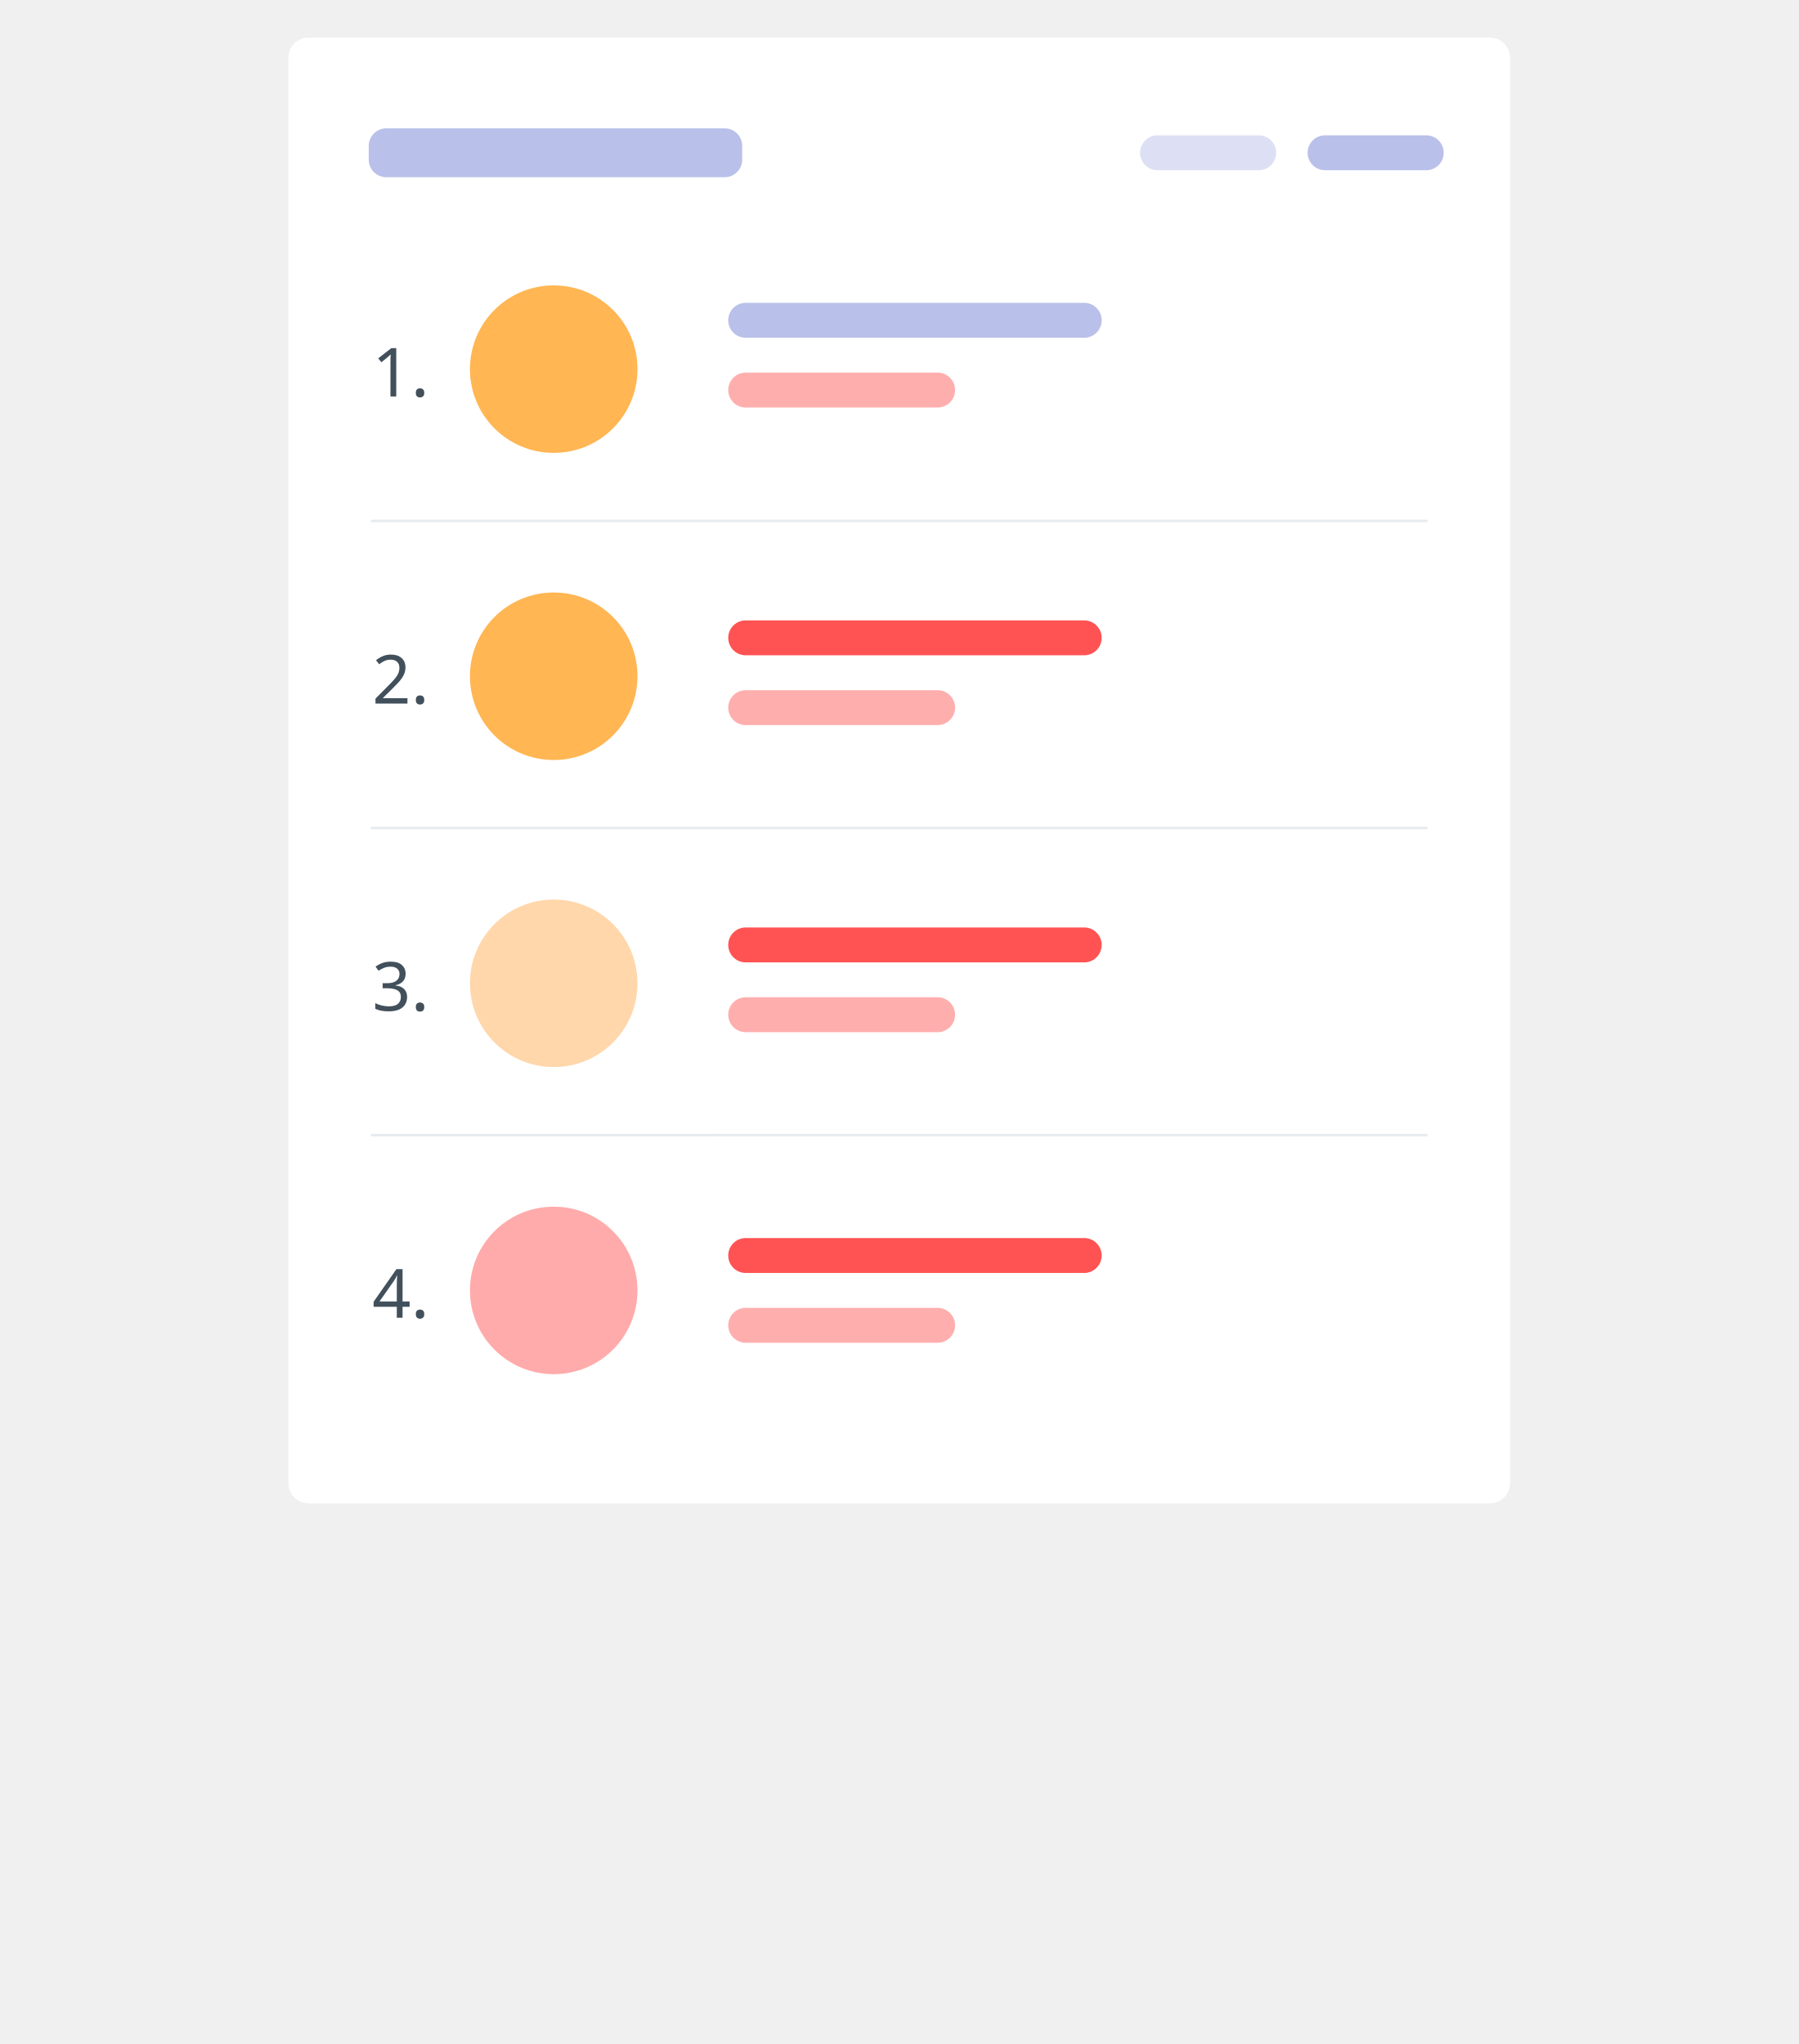
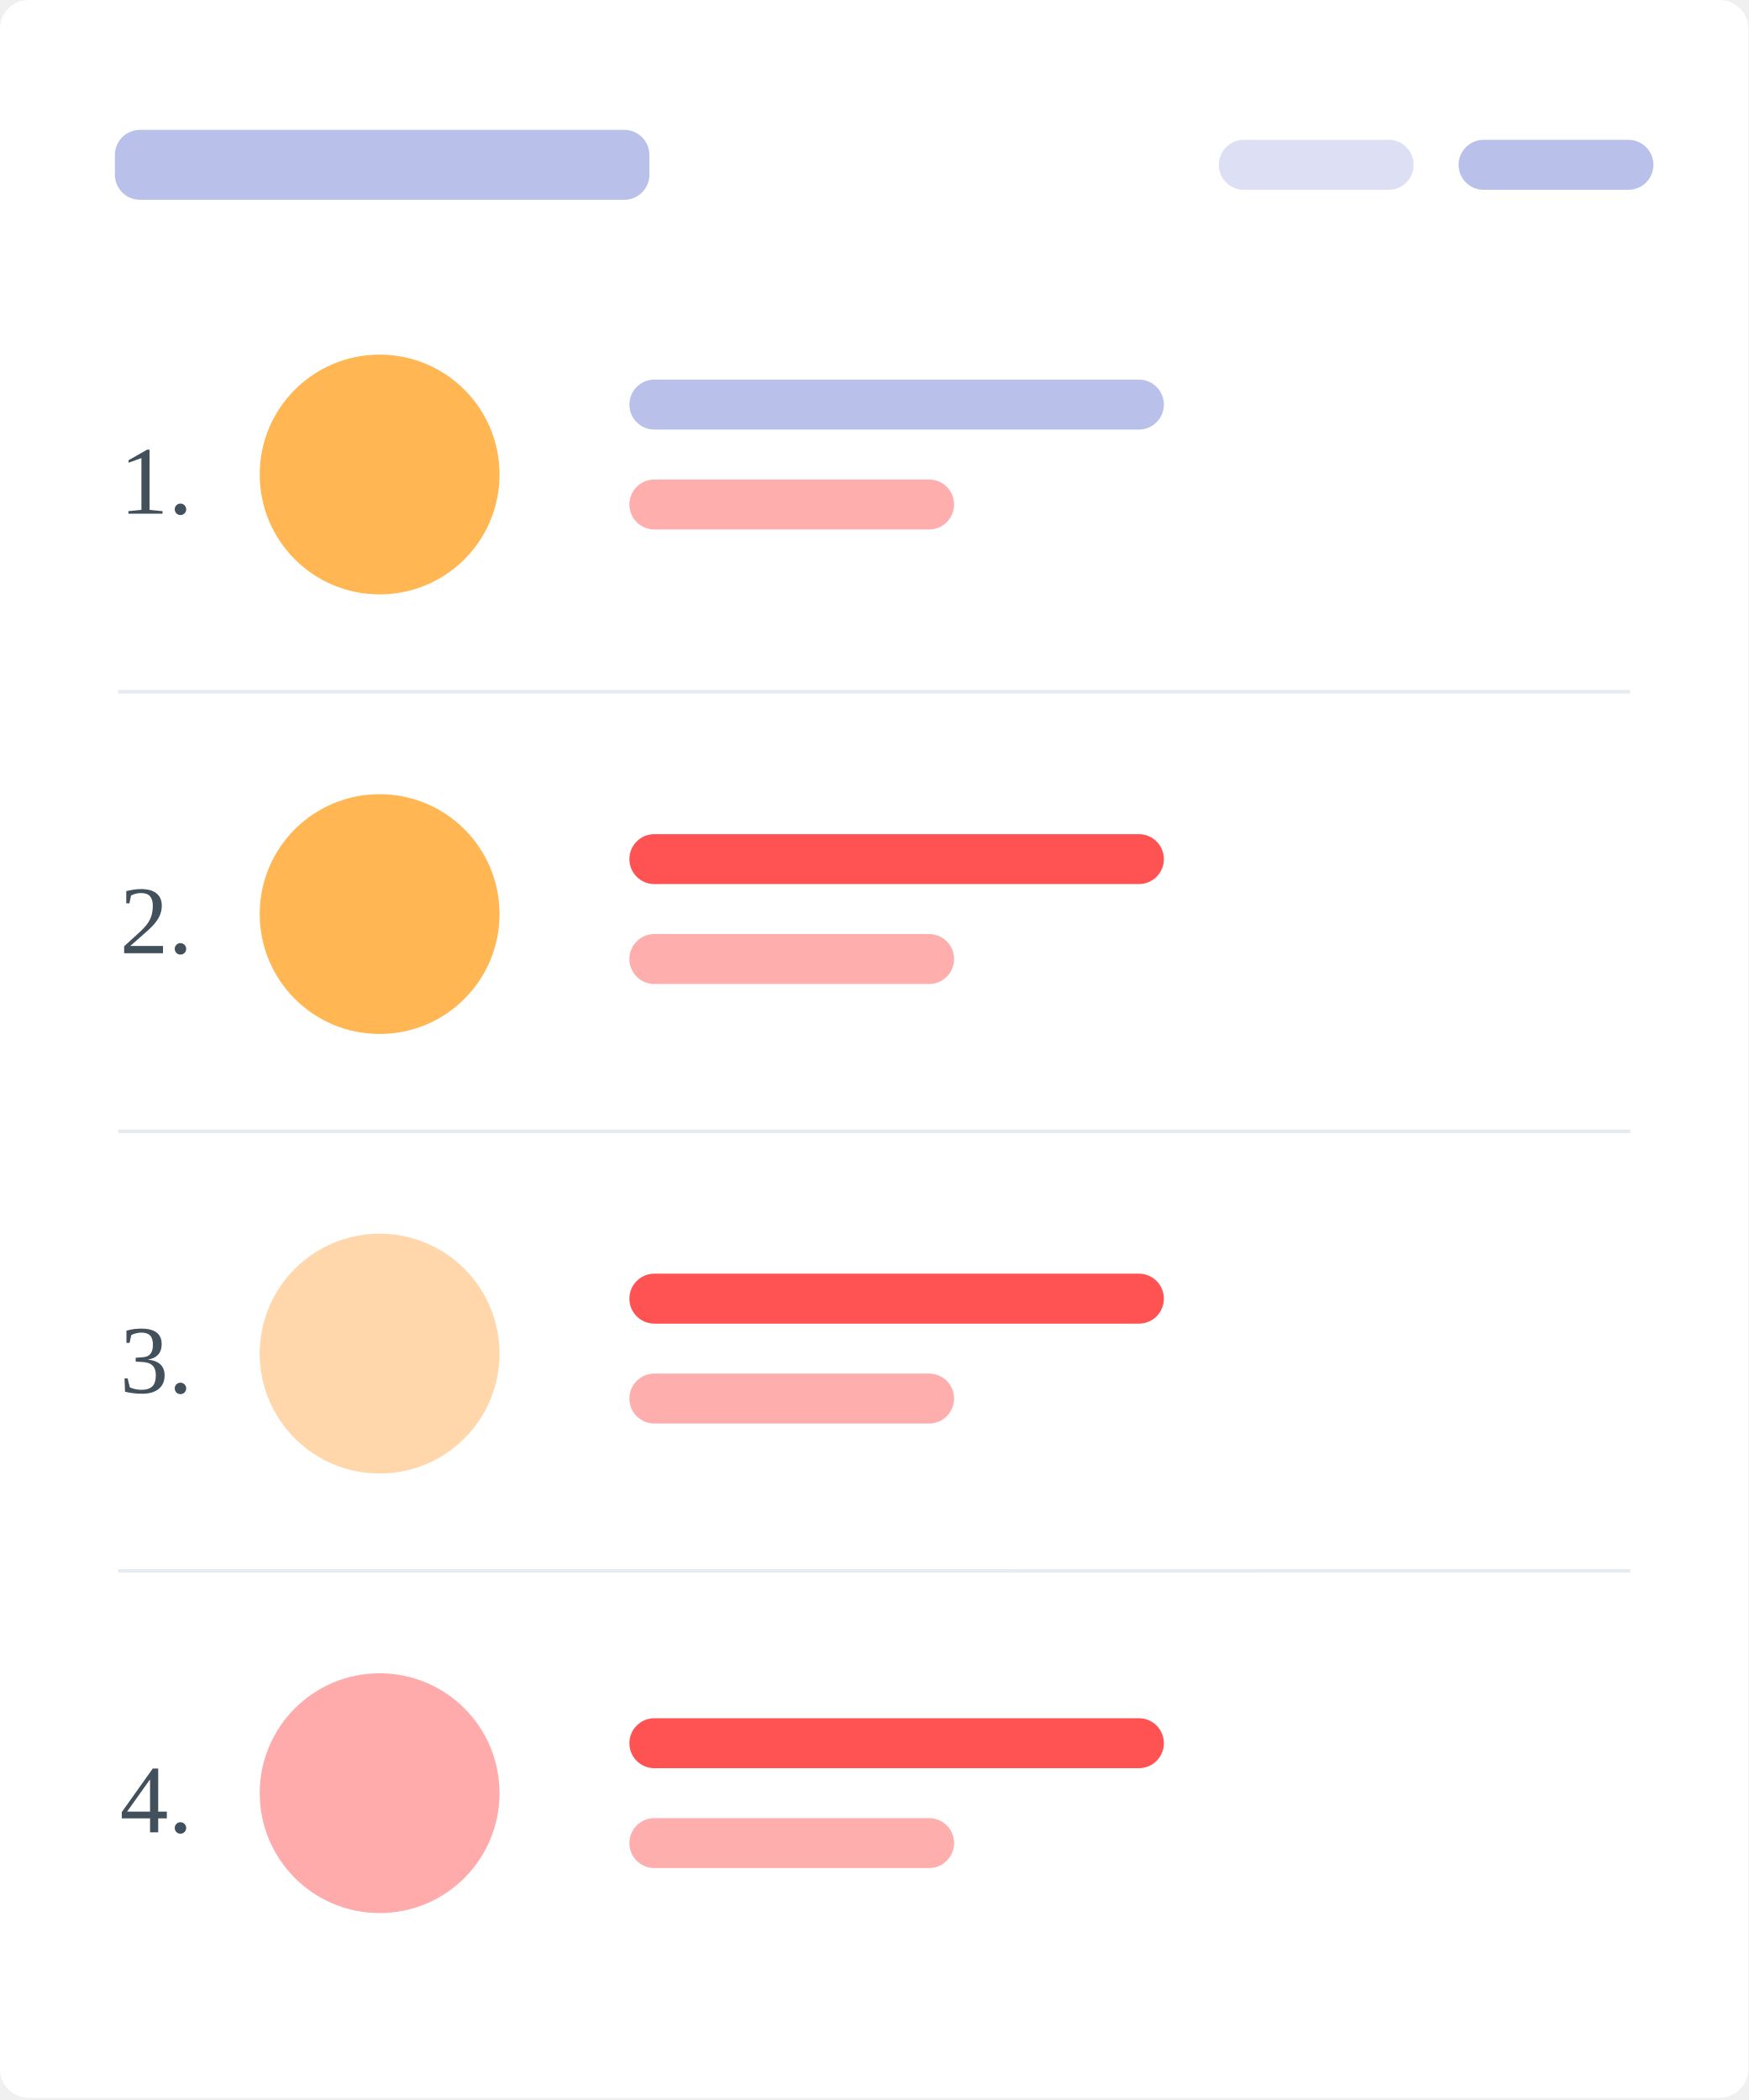
- <svg xmlns="http://www.w3.org/2000/svg" viewBox="0 0 717 815" width="717" height="815">
+ <svg xmlns="http://www.w3.org/2000/svg" viewBox="0 0 487 585" width="487" height="585">
  <defs>
    <clipPath clipPathUnits="userSpaceOnUse" id="cp1">
-       <path d="M-1285 -687L635 -687L635 4623L-1285 4623Z" />
+       <path d="M-1400 -702L520 -702L520 4608L-1400 4608L-1400 -702Z" />
    </clipPath>
    <clipPath clipPathUnits="userSpaceOnUse" id="cp2">
-       <path d="M220.75 180.58C202.28 180.58 187.35 165.65 187.35 147.19C187.35 128.72 202.28 113.79 220.75 113.79C239.22 113.79 254.14 128.72 254.14 147.19C254.14 165.65 239.22 180.58 220.75 180.58Z" />
+       <path d="M105.75 165.58C87.28 165.58 72.35 150.65 72.35 132.19C72.35 113.72 87.28 98.79 105.75 98.79C124.22 98.79 139.14 113.72 139.14 132.19C139.14 150.65 124.22 165.58 105.75 165.58Z" />
    </clipPath>
    <clipPath clipPathUnits="userSpaceOnUse" id="cp3">
-       <path d="M220.75 303.03C202.28 303.03 187.35 288.1 187.35 269.63C187.35 251.16 202.28 236.24 220.75 236.24C239.22 236.24 254.14 251.16 254.14 269.63C254.14 288.1 239.22 303.03 220.75 303.03Z" />
+       <path d="M105.75 288.03C87.28 288.03 72.35 273.1 72.35 254.63C72.35 236.16 87.28 221.24 105.75 221.24C124.22 221.24 139.14 236.16 139.14 254.63C139.14 273.1 124.22 288.03 105.75 288.03Z" />
    </clipPath>
    <clipPath clipPathUnits="userSpaceOnUse" id="cp4">
-       <path d="M220.75 425.47C202.28 425.47 187.35 410.54 187.35 392.08C187.35 373.61 202.28 358.68 220.75 358.68C239.22 358.68 254.14 373.61 254.14 392.08C254.14 410.54 239.22 425.47 220.75 425.47Z" />
+       <path d="M105.75 410.47C87.28 410.47 72.35 395.54 72.35 377.08C72.35 358.61 87.28 343.68 105.75 343.68C124.22 343.68 139.14 358.61 139.14 377.08C139.14 395.54 124.22 410.47 105.75 410.47Z" />
    </clipPath>
    <clipPath clipPathUnits="userSpaceOnUse" id="cp5">
-       <path d="M220.75 547.92C202.28 547.92 187.35 532.99 187.35 514.52C187.35 496.06 202.28 481.13 220.75 481.13C239.22 481.13 254.14 496.06 254.14 514.52C254.14 532.99 239.22 547.92 220.75 547.92Z" />
+       <path d="M105.75 532.92C87.28 532.92 72.35 517.99 72.35 499.52C72.35 481.06 87.28 466.13 105.75 466.13C124.22 466.13 139.14 481.06 139.14 499.52C139.14 517.99 124.22 532.92 105.75 532.92Z" />
    </clipPath>
  </defs>
  <style>
		tspan { white-space:pre }
		.shp0 { fill: #ffffff } 
		.shp1 { fill: none;stroke: #e6ebf0;stroke-linecap:square } 
- 		.txt2 { font-size: 27px;fill: #42505c;font-family: "Aktiv Grotesk";font-weight: 500 } 
+ 		.txt2 { font-size: 27px;fill: #42505c;font-family: "" Aktiv  Grotesk"" } 
		.shp3 { fill: #ffb653 } 
		.shp4 { fill: #ffd7ab } 
		.shp5 { fill: #ffabab } 
		.shp6 { fill: #b9c0e9 } 
		.shp7 { fill: #ff5353 } 
		.shp8 { opacity: 0.471;fill: #ff5353 } 
		.shp9 { opacity: 0.49;fill: #b9c0e9 } 
	</style>
-   <g id="::::Home" clip-path="url(#cp1)">
-     <g id="Top Earners">
-       <path id="cardBg" class="shp0" d="M123 15L594 15C598.42 15 602 18.58 602 23L602 591.4C602 595.82 598.42 599.4 594 599.4L123 599.4C118.58 599.4 115 595.82 115 591.4L115 23C115 18.58 118.58 15 123 15Z" />
-       <path id="Line 2 Copy" class="shp1" d="M148.39 207.71L568.61 207.71" />
-       <path id="Line 2 Copy" class="shp1" d="M148.39 330.16L568.61 330.16" />
-       <path id="Line 2 Copy" class="shp1" d="M148.39 452.61L568.61 452.6" />
-       <text id="1." style="transform: matrix(1,0,0,1,148.394,158.097)">
-         <tspan x="0" y="0" class="txt2">1.</tspan>
-       </text>
-       <text id="2." style="transform: matrix(1,0,0,1,148.394,280.543)">
-         <tspan x="0" y="0" class="txt2">2.</tspan>
-       </text>
-       <text id="4." style="transform: matrix(1,0,0,1,148.394,525.434)">
-         <tspan x="0" y="0" class="txt2">4.</tspan>
-       </text>
-       <text id="3." style="transform: matrix(1,0,0,1,148.394,402.989)">
-         <tspan x="0" y="0" class="txt2">3.</tspan>
-       </text>
-       <g id="profilePicMask">
-         <path id="Mask" class="shp3" d="M220.75 180.58C202.28 180.58 187.35 165.65 187.35 147.19C187.35 128.72 202.28 113.79 220.75 113.79C239.22 113.79 254.14 128.72 254.14 147.19C254.14 165.65 239.22 180.58 220.75 180.58Z" />
-         <g id="profilePicMask" clip-path="url(#cp2)">
- 				</g>
+   <g id="Clip-Path: ::::Home" clip-path="url(#cp1)">
+     <g id="Layer 52">
+       <g id="Top Earners">
+         <path id="cardBg" class="shp0" d="M8 0L479 0C483.42 0 487 3.58 487 8L487 576.4C487 580.82 483.42 584.4 479 584.4L8 584.4C3.58 584.4 0 580.82 0 576.4L0 8C0 3.58 3.58 0 8 0Z" />
+         <path id="Line 2 Copy" class="shp1" d="M33.39 192.71L453.61 192.71" />
+         <path id="Line 2 Copy" class="shp1" d="M33.39 315.16L453.61 315.16" />
+         <path id="Line 2 Copy" class="shp1" d="M33.39 437.61L453.61 437.6" />
+         <text id="1." style="transform: matrix(1,0,0,1,33.394,143.097)">
+           <tspan x="0" y="0" class="txt2">1.</tspan>
+         </text>
+         <text id="2." style="transform: matrix(1,0,0,1,33.394,265.543)">
+           <tspan x="0" y="0" class="txt2">2.</tspan>
+         </text>
+         <text id="4." style="transform: matrix(1,0,0,1,33.394,510.434)">
+           <tspan x="0" y="0" class="txt2">4.</tspan>
+         </text>
+         <text id="3." style="transform: matrix(1,0,0,1,33.394,387.989)">
+           <tspan x="0" y="0" class="txt2">3.</tspan>
+         </text>
+         <g id="profilePicMask">
+           <path id="Mask" class="shp3" d="M105.75 165.58C87.28 165.58 72.35 150.65 72.35 132.19C72.35 113.72 87.28 98.79 105.75 98.79C124.22 98.79 139.14 113.72 139.14 132.19C139.14 150.65 124.22 165.58 105.75 165.58Z" />
+           <g id="Clip-Path: profilePicMask" clip-path="url(#cp2)">
+             <g id="profilePicMask">
+ 						</g>
+           </g>
+         </g>
+         <g id="profilePicMask">
+           <path id="Mask" class="shp3" d="M105.75 288.03C87.28 288.03 72.35 273.1 72.35 254.63C72.35 236.16 87.28 221.24 105.75 221.24C124.22 221.24 139.14 236.16 139.14 254.63C139.14 273.1 124.22 288.03 105.75 288.03Z" />
+           <g id="Clip-Path: profilePicMask" clip-path="url(#cp3)">
+             <g id="profilePicMask">
+ 						</g>
+           </g>
+         </g>
+         <g id="profilePicMask">
+           <path id="Mask" class="shp4" d="M105.75 410.47C87.28 410.47 72.35 395.54 72.35 377.08C72.35 358.61 87.28 343.68 105.75 343.68C124.22 343.68 139.14 358.61 139.14 377.08C139.14 395.54 124.22 410.47 105.75 410.47Z" />
+           <g id="Clip-Path: profilePicMask" clip-path="url(#cp4)">
+             <g id="profilePicMask">
+ 						</g>
+           </g>
+         </g>
+         <g id="profilePicMask">
+           <path id="Mask" class="shp5" d="M105.75 532.92C87.28 532.92 72.35 517.99 72.35 499.52C72.35 481.06 87.28 466.13 105.75 466.13C124.22 466.13 139.14 481.06 139.14 499.52C139.14 517.99 124.22 532.92 105.75 532.92Z" />
+           <g id="Clip-Path: profilePicMask" clip-path="url(#cp5)">
+             <g id="profilePicMask">
+ 						</g>
+           </g>
+         </g>
+         <path id="Rectangle 524" class="shp6" d="M39 36.18L173.89 36.18C177.76 36.18 180.89 39.31 180.89 43.18L180.89 48.66C180.89 52.53 177.76 55.66 173.89 55.66L39 55.66C35.13 55.66 32 52.53 32 48.66L32 43.18C32 39.31 35.13 36.18 39 36.18Z" />
+         <path id="Rectangle 527" class="shp6" d="M182.28 105.75L317.25 105.75C321.09 105.75 324.2 108.86 324.2 112.71L324.2 112.71C324.2 116.55 321.09 119.66 317.25 119.66L182.28 119.66C178.43 119.66 175.32 116.55 175.32 112.71L175.32 112.71C175.32 108.86 178.43 105.75 182.28 105.75Z" />
+         <path id="Rectangle 530" class="shp7" d="M182.28 232.37L317.25 232.37C321.09 232.37 324.2 235.48 324.2 239.33L324.2 239.33C324.2 243.17 321.09 246.28 317.25 246.28L182.28 246.28C178.43 246.28 175.32 243.17 175.32 239.33L175.32 239.33C175.32 235.48 178.43 232.37 182.28 232.37Z" />
+         <path id="Rectangle 532" class="shp7" d="M182.28 354.81L317.25 354.81C321.09 354.81 324.2 357.92 324.2 361.77L324.2 361.77C324.2 365.62 321.09 368.73 317.25 368.73L182.28 368.73C178.43 368.73 175.32 365.62 175.32 361.77L175.32 361.77C175.32 357.92 178.43 354.81 182.28 354.81Z" />
+         <path id="Rectangle 534" class="shp7" d="M182.28 478.65L317.25 478.65C321.09 478.65 324.2 481.76 324.2 485.61L324.2 485.61C324.2 489.46 321.09 492.57 317.25 492.57L182.28 492.57C178.43 492.57 175.32 489.46 175.32 485.61L175.32 485.61C175.32 481.76 178.43 478.65 182.28 478.65Z" />
+         <path id="Rectangle 528" class="shp8" d="M182.28 133.58L258.81 133.58C262.65 133.58 265.76 136.69 265.76 140.53L265.76 140.53C265.76 144.38 262.65 147.49 258.81 147.49L182.28 147.49C178.43 147.49 175.32 144.38 175.32 140.53L175.32 140.53C175.32 136.69 178.43 133.58 182.28 133.58Z" />
+         <path id="Rectangle 529" class="shp8" d="M182.28 260.2L258.81 260.2C262.65 260.2 265.76 263.31 265.76 267.15L265.76 267.15C265.76 271 262.65 274.11 258.81 274.11L182.28 274.11C178.43 274.11 175.32 271 175.32 267.15L175.32 267.15C175.32 263.31 178.43 260.2 182.28 260.2Z" />
+         <path id="Rectangle 531" class="shp8" d="M182.28 382.64L258.81 382.64C262.65 382.64 265.76 385.75 265.76 389.6L265.76 389.6C265.76 393.45 262.65 396.56 258.81 396.56L182.28 396.56C178.43 396.56 175.32 393.45 175.32 389.6L175.32 389.6C175.32 385.75 178.43 382.64 182.28 382.64Z" />
+         <path id="Rectangle 533" class="shp8" d="M182.28 506.48L258.81 506.48C262.65 506.48 265.76 509.59 265.76 513.44L265.76 513.44C265.76 517.28 262.65 520.39 258.81 520.39L182.28 520.39C178.43 520.39 175.32 517.28 175.32 513.44L175.32 513.44C175.32 509.59 178.43 506.48 182.28 506.48Z" />
+         <path id="Rectangle 525" class="shp9" d="M346.47 38.96L386.82 38.96C390.66 38.96 393.77 42.07 393.77 45.92L393.77 45.92C393.77 49.76 390.66 52.87 386.82 52.87L346.47 52.87C342.62 52.87 339.51 49.76 339.51 45.92L339.51 45.92C339.51 42.07 342.62 38.96 346.47 38.96Z" />
+         <path id="Rectangle 526" class="shp6" d="M413.25 38.96L453.61 38.96C457.45 38.96 460.56 42.07 460.56 45.92L460.56 45.92C460.56 49.76 457.45 52.87 453.61 52.87L413.25 52.87C409.41 52.87 406.3 49.76 406.3 45.92L406.3 45.92C406.3 42.07 409.41 38.96 413.25 38.96Z" />
      </g>
-       <g id="profilePicMask">
-         <path id="Mask" class="shp3" d="M220.75 303.03C202.28 303.03 187.35 288.1 187.35 269.63C187.35 251.16 202.28 236.24 220.75 236.24C239.22 236.24 254.14 251.16 254.14 269.63C254.14 288.1 239.22 303.03 220.75 303.03Z" />
-         <g id="profilePicMask" clip-path="url(#cp3)">
- 				</g>
-       </g>
-       <g id="profilePicMask">
-         <path id="Mask" class="shp4" d="M220.75 425.47C202.28 425.47 187.35 410.54 187.35 392.08C187.35 373.61 202.28 358.68 220.75 358.68C239.22 358.68 254.14 373.61 254.14 392.08C254.14 410.54 239.22 425.47 220.75 425.47Z" />
-         <g id="profilePicMask" clip-path="url(#cp4)">
- 				</g>
-       </g>
-       <g id="profilePicMask">
-         <path id="Mask" class="shp5" d="M220.75 547.92C202.28 547.92 187.35 532.99 187.35 514.52C187.35 496.06 202.28 481.13 220.75 481.13C239.22 481.13 254.14 496.06 254.14 514.52C254.14 532.99 239.22 547.92 220.75 547.92Z" />
-         <g id="profilePicMask" clip-path="url(#cp5)">
- 				</g>
-       </g>
-       <path id="Rectangle 524" class="shp6" d="M154 51.18L288.89 51.18C292.76 51.18 295.89 54.31 295.89 58.18L295.89 63.66C295.89 67.53 292.76 70.66 288.89 70.66L154 70.66C150.13 70.66 147 67.53 147 63.66L147 58.18C147 54.31 150.13 51.18 154 51.18Z" />
-       <path id="Rectangle 527" class="shp6" d="M297.28 120.75L432.25 120.75C436.09 120.75 439.2 123.86 439.2 127.71L439.2 127.71C439.2 131.55 436.09 134.66 432.25 134.66L297.28 134.66C293.43 134.66 290.32 131.55 290.32 127.71L290.32 127.71C290.32 123.86 293.43 120.75 297.28 120.75Z" />
-       <path id="Rectangle 530" class="shp7" d="M297.28 247.37L432.25 247.37C436.09 247.37 439.2 250.48 439.2 254.33L439.2 254.33C439.2 258.17 436.09 261.28 432.25 261.28L297.28 261.28C293.43 261.28 290.32 258.17 290.32 254.33L290.32 254.33C290.32 250.48 293.43 247.37 297.28 247.37Z" />
-       <path id="Rectangle 532" class="shp7" d="M297.28 369.81L432.25 369.81C436.09 369.81 439.2 372.92 439.2 376.77L439.2 376.77C439.2 380.62 436.09 383.73 432.25 383.73L297.28 383.73C293.43 383.73 290.32 380.62 290.32 376.77L290.32 376.77C290.32 372.92 293.43 369.81 297.28 369.81Z" />
-       <path id="Rectangle 534" class="shp7" d="M297.28 493.65L432.25 493.65C436.09 493.65 439.2 496.76 439.2 500.61L439.2 500.61C439.2 504.46 436.09 507.57 432.25 507.57L297.28 507.57C293.43 507.57 290.32 504.46 290.32 500.61L290.32 500.61C290.32 496.76 293.43 493.65 297.28 493.65Z" />
-       <path id="Rectangle 528" class="shp8" d="M297.28 148.58L373.81 148.58C377.65 148.58 380.76 151.69 380.76 155.53L380.76 155.53C380.76 159.38 377.65 162.49 373.81 162.49L297.28 162.49C293.43 162.49 290.32 159.38 290.32 155.53L290.32 155.53C290.32 151.69 293.43 148.58 297.28 148.58Z" />
-       <path id="Rectangle 529" class="shp8" d="M297.28 275.2L373.81 275.2C377.65 275.2 380.76 278.31 380.76 282.15L380.76 282.15C380.76 286 377.65 289.11 373.81 289.11L297.28 289.11C293.43 289.11 290.32 286 290.32 282.15L290.32 282.15C290.32 278.31 293.43 275.2 297.28 275.2Z" />
-       <path id="Rectangle 531" class="shp8" d="M297.28 397.64L373.81 397.64C377.65 397.64 380.76 400.75 380.76 404.6L380.76 404.6C380.76 408.45 377.65 411.56 373.81 411.56L297.28 411.56C293.43 411.56 290.32 408.45 290.32 404.6L290.32 404.6C290.32 400.75 293.43 397.64 297.28 397.64Z" />
-       <path id="Rectangle 533" class="shp8" d="M297.28 521.48L373.81 521.48C377.65 521.48 380.76 524.59 380.76 528.44L380.76 528.44C380.76 532.28 377.65 535.39 373.81 535.39L297.28 535.39C293.43 535.39 290.32 532.28 290.32 528.44L290.32 528.44C290.32 524.59 293.43 521.48 297.28 521.48Z" />
-       <path id="Rectangle 525" class="shp9" d="M461.47 53.96L501.82 53.96C505.66 53.96 508.77 57.07 508.77 60.92L508.77 60.92C508.77 64.76 505.66 67.87 501.82 67.87L461.47 67.87C457.62 67.87 454.51 64.76 454.51 60.92L454.51 60.92C454.51 57.07 457.62 53.96 461.47 53.96Z" />
-       <path id="Rectangle 526" class="shp6" d="M528.25 53.96L568.61 53.96C572.45 53.96 575.56 57.07 575.56 60.92L575.56 60.92C575.56 64.76 572.45 67.87 568.61 67.87L528.25 67.87C524.41 67.87 521.3 64.76 521.3 60.92L521.3 60.92C521.3 57.07 524.41 53.96 528.25 53.96Z" />
    </g>
  </g>
</svg>
